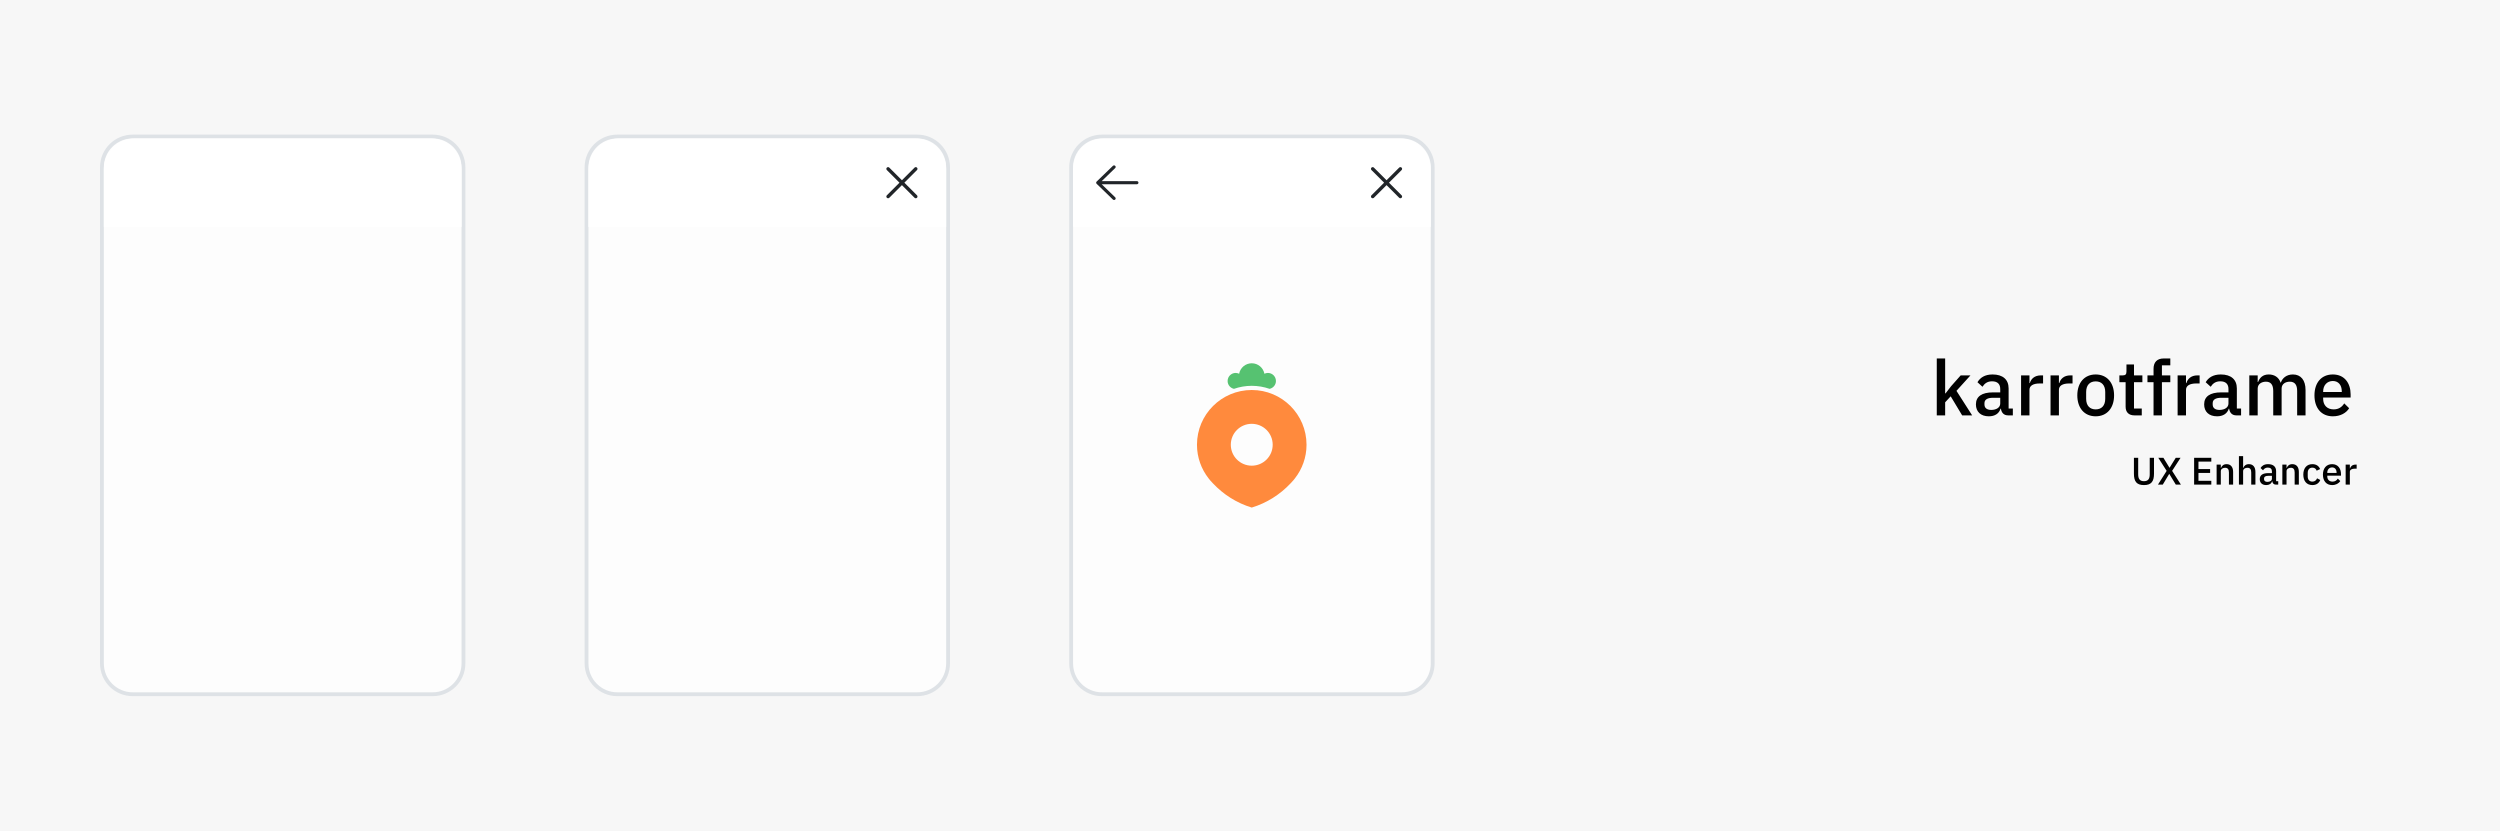
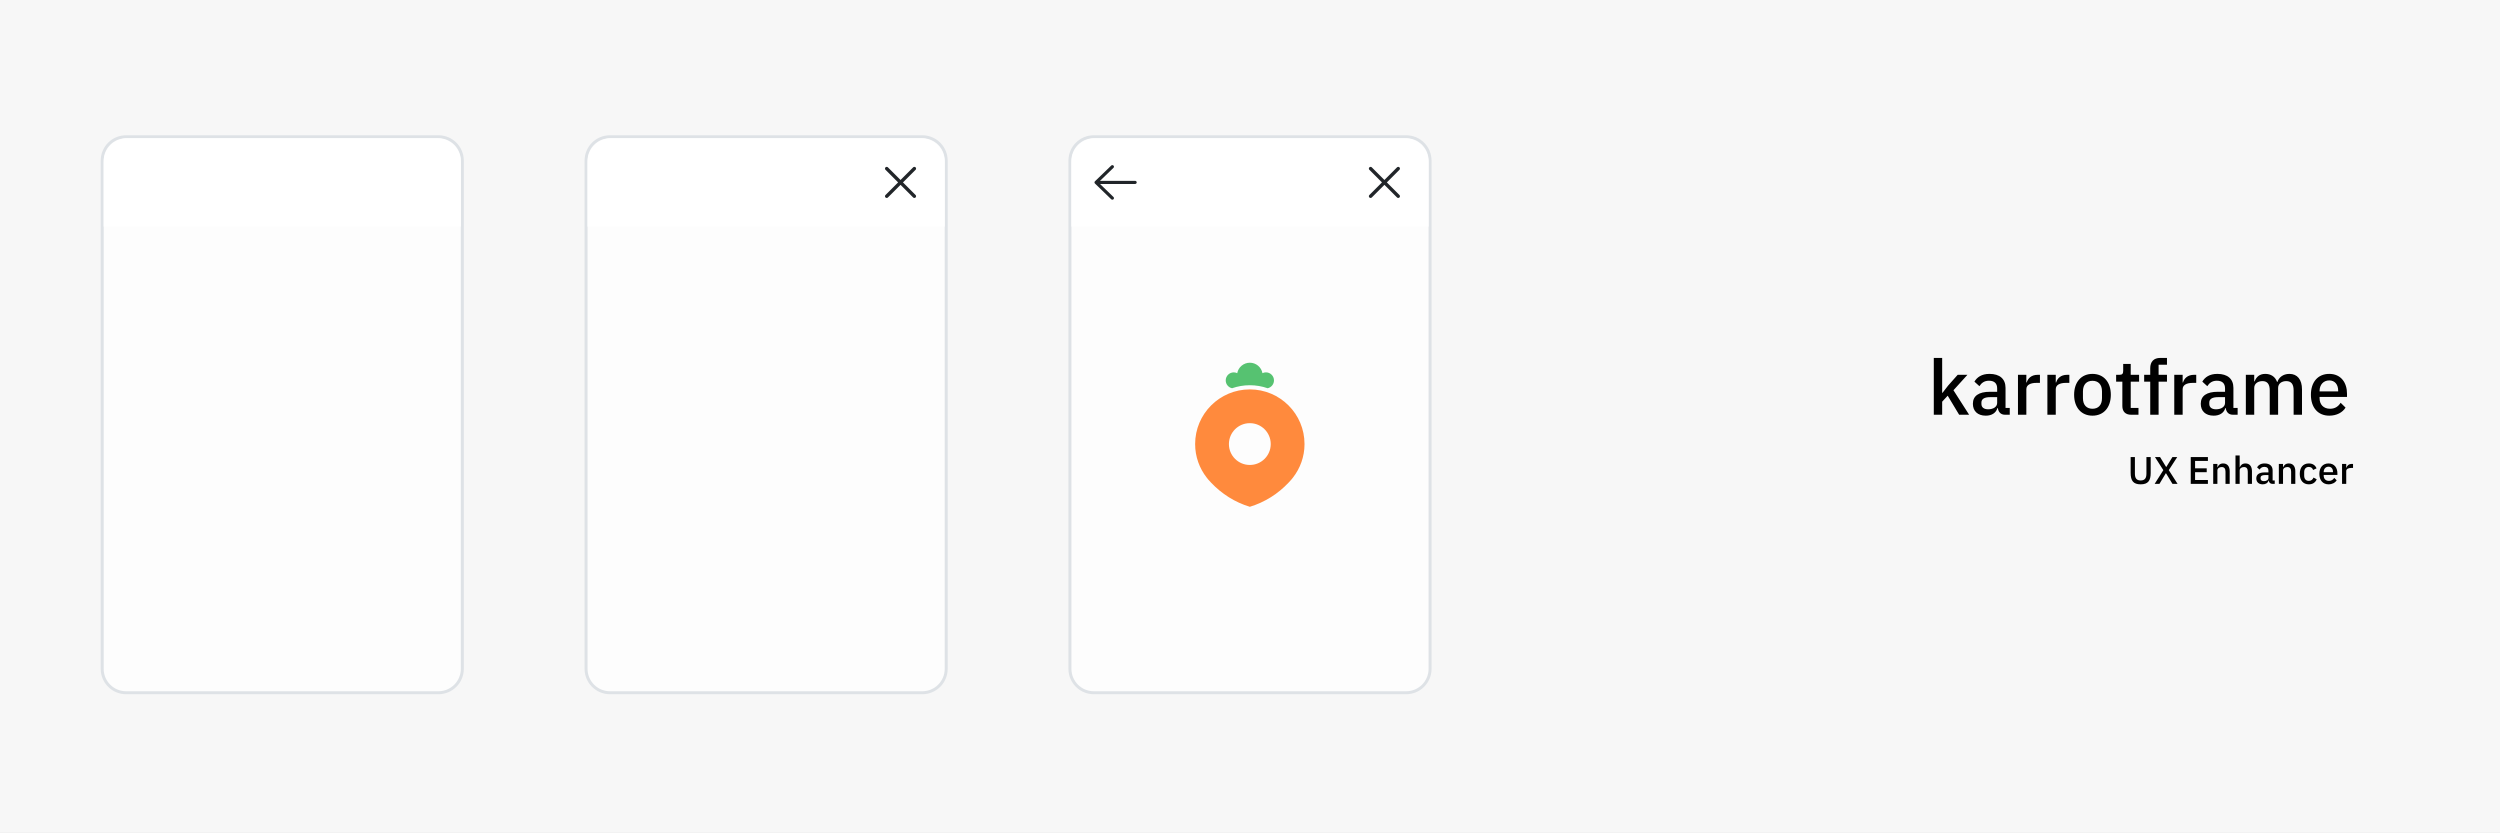
- <svg xmlns="http://www.w3.org/2000/svg" width="650px" height="216px" viewBox="0 0 650 216" version="1.1">
-   <g id="GitHub-Cover" stroke="none" stroke-width="1" fill="none" fill-rule="evenodd">
-     <rect fill="#F7F7F7" x="0" y="0" width="650" height="216" />
-     <path d="M505.74,108 L505.74,104.6 L507.18,103.04 L510.16,108 L512.76,108 L508.68,101.62 L512.32,97.6 L509.78,97.6 L507.28,100.42 L505.84,102.28 L505.74,102.28 L505.74,93.2 L503.56,93.2 L503.56,108 L505.74,108 Z M517.1,108.24 C518.62,108.24 519.74,107.56 520.14,106.26 L520.24,106.26 C520.38,107.28 520.98,108 522.12,108 L523.34,108 L523.34,106.22 L522.24,106.22 L522.24,101 C522.24,98.68 520.74,97.36 518.06,97.36 C516.04,97.36 514.82,98.22 514.14,99.38 L515.44,100.56 C515.96,99.74 516.7,99.14 517.92,99.14 C519.38,99.14 520.06,99.88 520.06,101.14 L520.06,102.02 L518.18,102.02 C515.28,102.02 513.74,103.08 513.74,105.14 C513.74,107.02 514.96,108.24 517.1,108.24 Z M517.72,106.58 C516.64,106.58 515.96,106.1 515.96,105.18 L515.96,104.82 C515.96,103.92 516.7,103.42 518.22,103.42 L520.06,103.42 L520.06,104.92 C520.06,105.94 519.06,106.58 517.72,106.58 Z M527.66,108 L527.66,101.36 C527.66,100.28 528.62,99.7 530.34,99.7 L531.2,99.7 L531.2,97.6 L530.62,97.6 C528.96,97.6 528.06,98.54 527.76,99.6 L527.66,99.6 L527.66,97.6 L525.48,97.6 L525.48,108 L527.66,108 Z M535.32,108 L535.32,101.36 C535.32,100.28 536.28,99.7 538,99.7 L538.86,99.7 L538.86,97.6 L538.28,97.6 C536.62,97.6 535.72,98.54 535.42,99.6 L535.32,99.6 L535.32,97.6 L533.14,97.6 L533.14,108 L535.32,108 Z M544.88,108.24 C547.78,108.24 549.66,106.12 549.66,102.8 C549.66,99.48 547.78,97.36 544.88,97.36 C541.98,97.36 540.1,99.48 540.1,102.8 C540.1,106.12 541.98,108.24 544.88,108.24 Z M544.88,106.44 C543.4,106.44 542.4,105.52 542.4,103.68 L542.4,101.92 C542.4,100.08 543.4,99.16 544.88,99.16 C546.36,99.16 547.36,100.08 547.36,101.92 L547.36,103.68 C547.36,105.52 546.36,106.44 544.88,106.44 Z M556.86,108 L556.86,106.22 L554.84,106.22 L554.84,99.38 L557.02,99.38 L557.02,97.6 L554.84,97.6 L554.84,94.76 L552.88,94.76 L552.88,96.58 C552.88,97.3 552.64,97.6 551.92,97.6 L551.04,97.6 L551.04,99.38 L552.66,99.38 L552.66,105.74 C552.66,107.16 553.46,108 554.96,108 L556.86,108 Z M562.1,108 L562.1,99.38 L564.28,99.38 L564.28,97.6 L562.1,97.6 L562.1,94.98 L564.28,94.98 L564.28,93.2 L562.56,93.2 C560.82,93.2 559.92,94.2 559.92,95.88 L559.92,97.6 L558.34,97.6 L558.34,99.38 L559.92,99.38 L559.92,108 L562.1,108 Z M568.36,108 L568.36,101.36 C568.36,100.28 569.32,99.7 571.04,99.7 L571.9,99.7 L571.9,97.6 L571.32,97.6 C569.66,97.6 568.76,98.54 568.46,99.6 L568.36,99.6 L568.36,97.6 L566.18,97.6 L566.18,108 L568.36,108 Z M576.44,108.24 C577.96,108.24 579.08,107.56 579.48,106.26 L579.58,106.26 C579.72,107.28 580.32,108 581.46,108 L582.68,108 L582.68,106.22 L581.58,106.22 L581.58,101 C581.58,98.68 580.08,97.36 577.4,97.36 C575.38,97.36 574.16,98.22 573.48,99.38 L574.78,100.56 C575.3,99.74 576.04,99.14 577.26,99.14 C578.72,99.14 579.4,99.88 579.4,101.14 L579.4,102.02 L577.52,102.02 C574.62,102.02 573.08,103.08 573.08,105.14 C573.08,107.02 574.3,108.24 576.44,108.24 Z M577.06,106.58 C575.98,106.58 575.3,106.1 575.3,105.18 L575.3,104.82 C575.3,103.92 576.04,103.42 577.56,103.42 L579.4,103.42 L579.4,104.92 C579.4,105.94 578.4,106.58 577.06,106.58 Z M587,108 L587,101.02 C587,99.82 588.06,99.24 589.14,99.24 C590.42,99.24 591.04,100.04 591.04,101.66 L591.04,108 L593.22,108 L593.22,101.02 C593.22,99.82 594.24,99.24 595.34,99.24 C596.66,99.24 597.26,100.06 597.26,101.66 L597.26,108 L599.44,108 L599.44,101.4 C599.44,98.84 598.22,97.36 596.16,97.36 C594.48,97.36 593.4,98.32 593.02,99.48 L592.96,99.48 C592.46,98.04 591.28,97.36 589.88,97.36 C588.3,97.36 587.52,98.24 587.1,99.32 L587,99.32 L587,97.6 L584.82,97.6 L584.82,108 L587,108 Z M606.54,108.24 C608.48,108.24 610,107.4 610.78,106.14 L609.5,104.88 C608.9,105.84 608.04,106.44 606.76,106.44 C605,106.44 604.02,105.3 604.02,103.7 L604.02,103.36 L611.16,103.36 L611.16,102.54 C611.16,99.66 609.6,97.36 606.54,97.36 C603.58,97.36 601.76,99.48 601.76,102.8 C601.76,106.12 603.58,108.24 606.54,108.24 Z M608.86,101.92 L604.02,101.92 L604.02,101.78 C604.02,100.18 605.04,99.06 606.54,99.06 C607.98,99.06 608.86,100.12 608.86,101.72 L608.86,101.92 Z" id="karrotframe" fill="#000000" fill-rule="nonzero" />
-     <path d="M557.43,126.12 C559.34,126.12 560.04,125.18 560.04,123.14 L560.04,119.02 L558.93,119.02 L558.93,123.32 C558.93,124.5 558.52,125.11 557.43,125.11 C556.34,125.11 555.93,124.5 555.93,123.32 L555.93,119.02 L554.82,119.02 L554.82,123.14 C554.82,125.18 555.52,126.12 557.43,126.12 Z M562.32,126 L563.99,123.22 L564.02,123.22 L565.71,126 L567.04,126 L564.75,122.42 L566.95,119.02 L565.7,119.02 L564.09,121.62 L564.07,121.62 L562.48,119.02 L561.15,119.02 L563.33,122.43 L561.07,126 L562.32,126 Z M574.94,126 L574.94,125 L571.6,125 L571.6,122.96 L574.63,122.96 L574.63,121.96 L571.6,121.96 L571.6,120.02 L574.94,120.02 L574.94,119.02 L570.47,119.02 L570.47,126 L574.94,126 Z M577.41,126 L577.41,122.52 C577.41,121.91 577.97,121.62 578.54,121.62 C579.21,121.62 579.52,122.03 579.52,122.84 L579.52,126 L580.61,126 L580.61,122.7 C580.61,121.42 579.98,120.68 578.92,120.68 C578.12,120.68 577.68,121.1 577.46,121.66 L577.41,121.66 L577.41,120.8 L576.32,120.8 L576.32,126 L577.41,126 Z M583.21,126 L583.21,122.51 C583.21,121.91 583.77,121.62 584.34,121.62 C585.01,121.62 585.32,122.03 585.32,122.83 L585.32,126 L586.41,126 L586.41,122.7 C586.41,121.42 585.78,120.68 584.72,120.68 C583.92,120.68 583.48,121.1 583.26,121.66 L583.21,121.66 L583.21,118.6 L582.12,118.6 L582.12,126 L583.21,126 Z M589.22,126.12 C589.98,126.12 590.54,125.78 590.74,125.13 L590.79,125.13 C590.86,125.64 591.16,126 591.73,126 L592.34,126 L592.34,125.11 L591.79,125.11 L591.79,122.5 C591.79,121.34 591.04,120.68 589.7,120.68 C588.69,120.68 588.08,121.11 587.74,121.69 L588.39,122.28 C588.65,121.87 589.02,121.57 589.63,121.57 C590.36,121.57 590.7,121.94 590.7,122.57 L590.7,123.01 L589.76,123.01 C588.31,123.01 587.54,123.54 587.54,124.57 C587.54,125.51 588.15,126.12 589.22,126.12 Z M589.53,125.29 C588.99,125.29 588.65,125.05 588.65,124.59 L588.65,124.41 C588.65,123.96 589.02,123.71 589.78,123.71 L590.7,123.71 L590.7,124.46 C590.7,124.97 590.2,125.29 589.53,125.29 Z M594.5,126 L594.5,122.52 C594.5,121.91 595.06,121.62 595.63,121.62 C596.3,121.62 596.61,122.03 596.61,122.84 L596.61,126 L597.7,126 L597.7,122.7 C597.7,121.42 597.07,120.68 596.01,120.68 C595.21,120.68 594.77,121.1 594.55,121.66 L594.5,121.66 L594.5,120.8 L593.41,120.8 L593.41,126 L594.5,126 Z M601.22,126.12 C602.22,126.12 602.93,125.65 603.27,124.8 L602.44,124.36 C602.22,124.88 601.85,125.22 601.22,125.22 C600.42,125.22 600.01,124.67 600.01,123.87 L600.01,122.94 C600.01,122.14 600.42,121.59 601.22,121.59 C601.81,121.59 602.18,121.9 602.33,122.38 L603.23,121.96 C602.92,121.19 602.26,120.68 601.22,120.68 C599.72,120.68 598.86,121.74 598.86,123.4 C598.86,125.06 599.72,126.12 601.22,126.12 Z M606.35,126.12 C607.32,126.12 608.08,125.7 608.47,125.07 L607.83,124.44 C607.53,124.92 607.1,125.22 606.46,125.22 C605.58,125.22 605.09,124.65 605.09,123.85 L605.09,123.68 L608.66,123.68 L608.66,123.27 C608.66,121.83 607.88,120.68 606.35,120.68 C604.87,120.68 603.96,121.74 603.96,123.4 C603.96,125.06 604.87,126.12 606.35,126.12 Z M607.51,122.96 L605.09,122.96 L605.09,122.89 C605.09,122.09 605.6,121.53 606.35,121.53 C607.07,121.53 607.51,122.06 607.51,122.86 L607.51,122.96 Z M610.96,126 L610.96,122.68 C610.96,122.14 611.44,121.85 612.3,121.85 L612.73,121.85 L612.73,120.8 L612.44,120.8 C611.61,120.8 611.16,121.27 611.01,121.8 L610.96,121.8 L610.96,120.8 L609.87,120.8 L609.87,126 L610.96,126 Z" id="UXEnhancer" fill="#000000" fill-rule="nonzero" />
-     <g id="Group" transform="translate(279, 36)">
-       <rect id="Rectangle" stroke="#DEE2E6" fill-opacity="0.8" fill="#FFFFFF" x="-0.5" y="-0.5" width="94" height="145" rx="8" />
-       <path d="M8,0 L85,0 C89.418,-8.11624501e-16 93,3.582 93,8 L93,23 L93,23 L0,23 L0,8 C-5.41083001e-16,3.582 3.582,8.11624501e-16 8,0 Z" id="Rectangle" fill="#FFFFFF" />
-       <g id="ic_backward_outline_s" transform="translate(6, 7)" fill="#212529" fill-rule="nonzero">
-         <path d="M4.953,8.302 C5.118,8.461 5.118,8.72 4.953,8.88 C4.788,9.04 4.52,9.04 4.355,8.88 L0.124,4.789 C-0.041,4.63 -0.041,4.37 0.124,4.211 L4.355,0.12 C4.52,-0.04 4.788,-0.04 4.953,0.12 C5.118,0.28 5.118,0.539 4.953,0.698 L1.444,4.091 L10.577,4.091 C10.811,4.091 11,4.274 11,4.5 C11,4.726 10.811,4.909 10.577,4.909 L1.444,4.909 L4.953,8.302 Z" id="Path" />
+ <svg xmlns="http://www.w3.org/2000/svg" width="838px" height="279px" viewBox="0 0 838 279" version="1.1">
+   <g id="GitHub-Cover-Copy-2" stroke="none" stroke-width="1" fill="none" fill-rule="evenodd">
+     <rect fill="#F7F7F7" x="0" y="0" width="838" height="279" />
+     <g id="Group-2">
+       <path d="M651.014,139.023 L651.014,134.646 L652.868,132.638 L656.704,139.023 L660.051,139.023 L654.799,130.81 L659.484,125.636 L656.215,125.636 L652.996,129.266 L651.143,131.66 L651.014,131.66 L651.014,119.972 L648.208,119.972 L648.208,139.023 L651.014,139.023 Z M665.637,139.332 C667.594,139.332 669.036,138.457 669.55,136.783 L669.679,136.783 C669.859,138.096 670.632,139.023 672.099,139.023 L673.67,139.023 L673.67,136.732 L672.254,136.732 L672.254,130.012 C672.254,127.026 670.323,125.327 666.873,125.327 C664.273,125.327 662.702,126.434 661.827,127.927 L663.5,129.446 C664.17,128.39 665.122,127.618 666.693,127.618 C668.572,127.618 669.447,128.571 669.447,130.193 L669.447,131.325 L667.027,131.325 C663.294,131.325 661.312,132.69 661.312,135.342 C661.312,137.762 662.882,139.332 665.637,139.332 Z M666.435,137.195 C665.045,137.195 664.17,136.577 664.17,135.393 L664.17,134.93 C664.17,133.771 665.122,133.127 667.079,133.127 L669.447,133.127 L669.447,135.058 C669.447,136.371 668.16,137.195 666.435,137.195 Z M679.231,139.023 L679.231,130.476 C679.231,129.085 680.466,128.339 682.68,128.339 L683.787,128.339 L683.787,125.636 L683.041,125.636 C680.904,125.636 679.745,126.846 679.359,128.21 L679.231,128.21 L679.231,125.636 L676.424,125.636 L676.424,139.023 L679.231,139.023 Z M689.091,139.023 L689.091,130.476 C689.091,129.085 690.327,128.339 692.541,128.339 L693.648,128.339 L693.648,125.636 L692.901,125.636 C690.764,125.636 689.606,126.846 689.22,128.21 L689.091,128.21 L689.091,125.636 L686.285,125.636 L686.285,139.023 L689.091,139.023 Z M701.397,139.332 C705.13,139.332 707.55,136.603 707.55,132.329 C707.55,128.056 705.13,125.327 701.397,125.327 C697.664,125.327 695.244,128.056 695.244,132.329 C695.244,136.603 697.664,139.332 701.397,139.332 Z M701.397,137.015 C699.492,137.015 698.205,135.831 698.205,133.462 L698.205,131.197 C698.205,128.828 699.492,127.644 701.397,127.644 C703.302,127.644 704.589,128.828 704.589,131.197 L704.589,133.462 C704.589,135.831 703.302,137.015 701.397,137.015 Z M716.818,139.023 L716.818,136.732 L714.218,136.732 L714.218,127.927 L717.024,127.927 L717.024,125.636 L714.218,125.636 L714.218,121.98 L711.695,121.98 L711.695,124.323 C711.695,125.249 711.386,125.636 710.459,125.636 L709.326,125.636 L709.326,127.927 L711.412,127.927 L711.412,136.114 C711.412,137.942 712.442,139.023 714.372,139.023 L716.818,139.023 Z M723.563,139.023 L723.563,127.927 L726.37,127.927 L726.37,125.636 L723.563,125.636 L723.563,122.263 L726.37,122.263 L726.37,119.972 L724.156,119.972 C721.916,119.972 720.757,121.259 720.757,123.422 L720.757,125.636 L718.723,125.636 L718.723,127.927 L720.757,127.927 L720.757,139.023 L723.563,139.023 Z M731.622,139.023 L731.622,130.476 C731.622,129.085 732.857,128.339 735.071,128.339 L736.178,128.339 L736.178,125.636 L735.432,125.636 C733.295,125.636 732.137,126.846 731.75,128.21 L731.622,128.21 L731.622,125.636 L728.815,125.636 L728.815,139.023 L731.622,139.023 Z M742.023,139.332 C743.979,139.332 745.421,138.457 745.936,136.783 L746.065,136.783 C746.245,138.096 747.017,139.023 748.485,139.023 L750.055,139.023 L750.055,136.732 L748.639,136.732 L748.639,130.012 C748.639,127.026 746.708,125.327 743.258,125.327 C740.658,125.327 739.088,126.434 738.212,127.927 L739.886,129.446 C740.555,128.39 741.508,127.618 743.078,127.618 C744.958,127.618 745.833,128.571 745.833,130.193 L745.833,131.325 L743.413,131.325 C739.68,131.325 737.697,132.69 737.697,135.342 C737.697,137.762 739.268,139.332 742.023,139.332 Z M742.821,137.195 C741.43,137.195 740.555,136.577 740.555,135.393 L740.555,134.93 C740.555,133.771 741.508,133.127 743.464,133.127 L745.833,133.127 L745.833,135.058 C745.833,136.371 744.546,137.195 742.821,137.195 Z M755.616,139.023 L755.616,130.038 C755.616,128.493 756.98,127.747 758.371,127.747 C760.018,127.747 760.816,128.777 760.816,130.862 L760.816,139.023 L763.623,139.023 L763.623,130.038 C763.623,128.493 764.936,127.747 766.352,127.747 C768.051,127.747 768.823,128.802 768.823,130.862 L768.823,139.023 L771.629,139.023 L771.629,130.527 C771.629,127.232 770.059,125.327 767.407,125.327 C765.245,125.327 763.854,126.562 763.365,128.056 L763.288,128.056 C762.644,126.202 761.125,125.327 759.323,125.327 C757.289,125.327 756.285,126.459 755.745,127.85 L755.616,127.85 L755.616,125.636 L752.81,125.636 L752.81,139.023 L755.616,139.023 Z M780.769,139.332 C783.266,139.332 785.223,138.251 786.227,136.629 L784.579,135.007 C783.807,136.243 782.7,137.015 781.052,137.015 C778.786,137.015 777.525,135.547 777.525,133.488 L777.525,133.05 L786.716,133.05 L786.716,131.995 C786.716,128.287 784.708,125.327 780.769,125.327 C776.959,125.327 774.616,128.056 774.616,132.329 C774.616,136.603 776.959,139.332 780.769,139.332 Z M783.755,131.197 L777.525,131.197 L777.525,131.016 C777.525,128.957 778.838,127.515 780.769,127.515 C782.622,127.515 783.755,128.88 783.755,130.939 L783.755,131.197 Z" id="karrotframe" fill="#000000" fill-rule="nonzero" />
+       <path d="M717.552,162.348 C720.011,162.348 720.912,161.138 720.912,158.512 L720.912,153.209 L719.483,153.209 L719.483,158.744 C719.483,160.263 718.955,161.048 717.552,161.048 C716.149,161.048 715.621,160.263 715.621,158.744 L715.621,153.209 L714.192,153.209 L714.192,158.512 C714.192,161.138 715.093,162.348 717.552,162.348 Z M723.847,162.194 L725.996,158.615 L726.035,158.615 L728.21,162.194 L729.922,162.194 L726.975,157.585 L729.807,153.209 L728.198,153.209 L726.125,156.555 L726.099,156.555 L724.053,153.209 L722.341,153.209 L725.147,157.598 L722.238,162.194 L723.847,162.194 Z M740.092,162.194 L740.092,160.906 L735.792,160.906 L735.792,158.28 L739.693,158.28 L739.693,156.993 L735.792,156.993 L735.792,154.496 L740.092,154.496 L740.092,153.209 L734.338,153.209 L734.338,162.194 L740.092,162.194 Z M743.271,162.194 L743.271,157.714 C743.271,156.929 743.992,156.555 744.726,156.555 C745.588,156.555 745.987,157.083 745.987,158.126 L745.987,162.194 L747.39,162.194 L747.39,157.946 C747.39,156.298 746.579,155.345 745.215,155.345 C744.185,155.345 743.619,155.886 743.336,156.607 L743.271,156.607 L743.271,155.5 L741.868,155.5 L741.868,162.194 L743.271,162.194 Z M750.737,162.194 L750.737,157.701 C750.737,156.929 751.458,156.555 752.192,156.555 C753.054,156.555 753.453,157.083 753.453,158.113 L753.453,162.194 L754.856,162.194 L754.856,157.946 C754.856,156.298 754.046,155.345 752.681,155.345 C751.651,155.345 751.085,155.886 750.802,156.607 L750.737,156.607 L750.737,152.668 L749.334,152.668 L749.334,162.194 L750.737,162.194 Z M758.474,162.348 C759.452,162.348 760.173,161.91 760.43,161.074 L760.495,161.074 C760.585,161.73 760.971,162.194 761.705,162.194 L762.49,162.194 L762.49,161.048 L761.782,161.048 L761.782,157.688 C761.782,156.195 760.816,155.345 759.092,155.345 C757.791,155.345 757.006,155.899 756.569,156.645 L757.405,157.405 C757.74,156.877 758.216,156.491 759.001,156.491 C759.941,156.491 760.379,156.967 760.379,157.778 L760.379,158.345 L759.169,158.345 C757.302,158.345 756.311,159.027 756.311,160.353 C756.311,161.563 757.096,162.348 758.474,162.348 Z M758.873,161.28 C758.178,161.28 757.74,160.971 757.74,160.379 L757.74,160.147 C757.74,159.568 758.216,159.246 759.195,159.246 L760.379,159.246 L760.379,160.211 C760.379,160.868 759.735,161.28 758.873,161.28 Z M765.27,162.194 L765.27,157.714 C765.27,156.929 765.991,156.555 766.725,156.555 C767.587,156.555 767.986,157.083 767.986,158.126 L767.986,162.194 L769.39,162.194 L769.39,157.946 C769.39,156.298 768.579,155.345 767.214,155.345 C766.184,155.345 765.618,155.886 765.335,156.607 L765.27,156.607 L765.27,155.5 L763.867,155.5 L763.867,162.194 L765.27,162.194 Z M773.921,162.348 C775.208,162.348 776.122,161.743 776.56,160.649 L775.491,160.082 C775.208,160.752 774.732,161.189 773.921,161.189 C772.891,161.189 772.363,160.482 772.363,159.452 L772.363,158.255 C772.363,157.225 772.891,156.517 773.921,156.517 C774.68,156.517 775.156,156.916 775.35,157.534 L776.508,156.993 C776.109,156.002 775.259,155.345 773.921,155.345 C771.99,155.345 770.883,156.71 770.883,158.847 C770.883,160.984 771.99,162.348 773.921,162.348 Z M780.524,162.348 C781.773,162.348 782.751,161.807 783.253,160.996 L782.429,160.185 C782.043,160.803 781.49,161.189 780.666,161.189 C779.533,161.189 778.902,160.456 778.902,159.426 L778.902,159.207 L783.498,159.207 L783.498,158.679 C783.498,156.826 782.494,155.345 780.524,155.345 C778.619,155.345 777.448,156.71 777.448,158.847 C777.448,160.984 778.619,162.348 780.524,162.348 Z M782.017,158.28 L778.902,158.28 L778.902,158.19 C778.902,157.16 779.559,156.44 780.524,156.44 C781.451,156.44 782.017,157.122 782.017,158.152 L782.017,158.28 Z M786.458,162.194 L786.458,157.92 C786.458,157.225 787.076,156.851 788.183,156.851 L788.737,156.851 L788.737,155.5 L788.364,155.5 C787.295,155.5 786.716,156.105 786.523,156.787 L786.458,156.787 L786.458,155.5 L785.055,155.5 L785.055,162.194 L786.458,162.194 Z" id="UXEnhancer" fill="#000000" fill-rule="nonzero" />
+       <g id="Group" transform="translate(359.1429, 46.34101)">
+         <rect id="Rectangle" stroke="#DEE2E6" fill-opacity="0.8" fill="#FFFFFF" x="-0.5" y="-0.5" width="120.714" height="186.364" rx="8" />
+         <path d="M8,0 L111.714,0 C116.133,-8.66006284e-15 119.714,3.582 119.714,8 L119.714,29.607 L119.714,29.607 L0,29.607 L0,8 C-1.42926142e-15,3.582 3.582,-2.74108918e-15 8,0 Z" id="Rectangle" fill="#FFFFFF" />
+         <g id="ic_backward_outline_s" transform="translate(7.723502, 9.010753)" fill="#212529" fill-rule="nonzero">
+           <path d="M6.376,10.686 C6.588,10.892 6.588,11.225 6.376,11.431 C6.163,11.637 5.818,11.637 5.606,11.431 L0.16,6.165 C-0.053,5.959 -0.053,5.626 0.16,5.42 L5.606,0.154 C5.818,-0.051 6.163,-0.051 6.376,0.154 C6.588,0.36 6.588,0.693 6.376,0.899 L1.859,5.266 L13.615,5.266 C13.916,5.266 14.16,5.502 14.16,5.793 C14.16,6.083 13.916,6.319 13.615,6.319 L1.859,6.319 L6.376,10.686 Z" id="Path" />
+         </g>
+         <g id="ic_window_close_outline_s" transform="translate(99.11828, 9.010753)" fill="#212529" fill-rule="nonzero">
+           <path d="M1.568,0.749 C1.342,0.523 0.975,0.523 0.749,0.749 C0.523,0.975 0.523,1.342 0.749,1.568 L4.973,5.793 L0.749,10.017 C0.523,10.243 0.523,10.61 0.749,10.836 C0.975,11.063 1.342,11.063 1.568,10.836 L5.793,6.612 L10.017,10.836 C10.243,11.063 10.61,11.063 10.836,10.836 C11.063,10.61 11.063,10.243 10.836,10.017 L6.612,5.793 L10.836,1.568 C11.063,1.342 11.063,0.975 10.836,0.749 C10.61,0.523 10.243,0.523 10.017,0.749 L5.793,4.973 L1.568,0.749 Z" id="Path" />
+         </g>
      </g>
-       <g id="ic_window_close_outline_s" transform="translate(77, 7)" fill="#212529" fill-rule="nonzero">
-         <path d="M1.218,0.582 C1.042,0.406 0.758,0.406 0.582,0.582 C0.406,0.758 0.406,1.042 0.582,1.218 L3.864,4.5 L0.582,7.782 C0.406,7.958 0.406,8.242 0.582,8.418 C0.758,8.594 1.042,8.594 1.218,8.418 L4.5,5.136 L7.782,8.418 C7.958,8.594 8.242,8.594 8.418,8.418 C8.594,8.242 8.594,7.958 8.418,7.782 L5.136,4.5 L8.418,1.218 C8.594,1.042 8.594,0.758 8.418,0.582 C8.242,0.406 7.958,0.406 7.782,0.582 L4.5,3.864 L1.218,0.582 Z" id="Path" />
+       <g id="Group" transform="translate(196.9493, 46.34101)">
+         <rect id="Rectangle" stroke="#DEE2E6" fill-opacity="0.8" fill="#FFFFFF" x="-0.5" y="-0.5" width="120.714" height="186.364" rx="8" />
+         <path d="M8,0 L111.714,0 C116.133,-8.66006284e-15 119.714,3.582 119.714,8 L119.714,29.607 L119.714,29.607 L0,29.607 L0,8 C-5.41083001e-16,3.582 3.582,-3.6292676e-15 8,0 Z" id="Rectangle" fill="#FFFFFF" />
+         <g id="ic_window_close_outline_s" transform="translate(99.11828, 9.010753)" fill="#212529" fill-rule="nonzero">
+           <path d="M1.568,0.749 C1.342,0.523 0.975,0.523 0.749,0.749 C0.523,0.975 0.523,1.342 0.749,1.568 L4.973,5.793 L0.749,10.017 C0.523,10.243 0.523,10.61 0.749,10.836 C0.975,11.063 1.342,11.063 1.568,10.836 L5.793,6.612 L10.017,10.836 C10.243,11.063 10.61,11.063 10.836,10.836 C11.063,10.61 11.063,10.243 10.836,10.017 L6.612,5.793 L10.836,1.568 C11.063,1.342 11.063,0.975 10.836,0.749 C10.61,0.523 10.243,0.523 10.017,0.749 L5.793,4.973 L1.568,0.749 Z" id="Path" />
+         </g>
      </g>
-     </g>
-     <g id="Group" transform="translate(153, 36)">
-       <rect id="Rectangle" stroke="#DEE2E6" fill-opacity="0.8" fill="#FFFFFF" x="-0.5" y="-0.5" width="94" height="145" rx="8" />
-       <path d="M8,0 L85,0 C89.418,-8.11624501e-16 93,3.582 93,8 L93,23 L93,23 L0,23 L0,8 C-5.41083001e-16,3.582 3.582,8.11624501e-16 8,0 Z" id="Rectangle" fill="#FFFFFF" />
-       <g id="ic_window_close_outline_s" transform="translate(77, 7)" fill="#212529" fill-rule="nonzero">
-         <path d="M1.218,0.582 C1.042,0.406 0.758,0.406 0.582,0.582 C0.406,0.758 0.406,1.042 0.582,1.218 L3.864,4.5 L0.582,7.782 C0.406,7.958 0.406,8.242 0.582,8.418 C0.758,8.594 1.042,8.594 1.218,8.418 L4.5,5.136 L7.782,8.418 C7.958,8.594 8.242,8.594 8.418,8.418 C8.594,8.242 8.594,7.958 8.418,7.782 L5.136,4.5 L8.418,1.218 C8.594,1.042 8.594,0.758 8.418,0.582 C8.242,0.406 7.958,0.406 7.782,0.582 L4.5,3.864 L1.218,0.582 Z" id="Path" />
+       <g id="Group-Copy" transform="translate(34.75576, 46.34101)" fill="#FFFFFF">
+         <rect id="Rectangle" stroke="#DEE2E6" fill-opacity="0.8" x="-0.5" y="-0.5" width="120.714" height="186.364" rx="8" />
+         <path d="M8,0 L111.714,0 C116.133,-8.66006284e-15 119.714,3.582 119.714,8 L119.714,29.607 L119.714,29.607 L0,29.607 L0,8 C-5.41083001e-16,3.582 3.582,-3.6292676e-15 8,0 Z" id="Rectangle" />
      </g>
-     </g>
-     <g id="Group-Copy" transform="translate(27, 36)" fill="#FFFFFF">
-       <rect id="Rectangle" stroke="#DEE2E6" fill-opacity="0.8" x="-0.5" y="-0.5" width="94" height="145" rx="8" />
-       <path d="M8,0 L85,0 C89.418,-8.11624501e-16 93,3.582 93,8 L93,23 L93,23 L0,23 L0,8 C-5.41083001e-16,3.582 3.582,8.11624501e-16 8,0 Z" id="Rectangle" />
-     </g>
-     <g id="Group" transform="translate(311, 94)" fill-rule="nonzero">
-       <g id="Group">
-         <path d="M14.455,7.4 C6.586,7.4 0.213,13.77 0.213,21.634 C0.213,24.932 1.347,27.959 3.229,30.374 C3.377,30.555 3.519,30.741 3.673,30.922 C3.899,31.179 4.124,31.443 4.369,31.682 C4.376,31.688 4.382,31.695 4.389,31.701 C7.108,34.586 10.556,36.789 14.455,37.968 C18.354,36.783 21.802,34.586 24.521,31.701 C24.528,31.695 24.534,31.688 24.54,31.682 C24.785,31.437 25.011,31.179 25.236,30.922 C25.391,30.741 25.533,30.561 25.681,30.374 C27.563,27.959 28.697,24.932 28.697,21.634 C28.697,13.77 22.324,7.4 14.455,7.4 Z M14.455,27.077 C11.445,27.077 9.009,24.642 9.009,21.634 C9.009,18.626 11.445,16.192 14.455,16.192 C17.464,16.192 19.9,18.626 19.9,21.634 C19.9,24.642 17.464,27.077 14.455,27.077 Z" id="Shape" fill="#FF8A3D" />
-         <path d="M19.095,7.098 C20.036,6.892 20.745,6.054 20.745,5.056 C20.745,3.903 19.804,2.963 18.65,2.963 C18.328,2.963 18.025,3.04 17.748,3.175 C17.452,1.623 16.098,0.451 14.461,0.451 C12.824,0.451 11.465,1.623 11.175,3.175 C10.904,3.046 10.595,2.963 10.272,2.963 C9.119,2.963 8.178,3.903 8.178,5.056 C8.178,6.061 8.88,6.892 9.828,7.098 C11.284,6.595 12.837,6.312 14.461,6.312 C16.085,6.312 17.638,6.595 19.095,7.098 Z" id="Path" fill="#56C271" />
+       <g id="Group" transform="translate(400.3349, 121.0015)" fill-rule="nonzero">
+         <g id="Group">
+           <path d="M18.607,9.526 C8.478,9.526 0.274,17.726 0.274,27.849 C0.274,32.094 1.734,35.99 4.156,39.099 C4.347,39.331 4.529,39.572 4.728,39.804 C5.019,40.136 5.309,40.476 5.624,40.782 C5.633,40.791 5.641,40.799 5.649,40.807 C9.15,44.521 13.588,47.357 18.607,48.874 C23.626,47.349 28.064,44.521 31.565,40.807 C31.573,40.799 31.581,40.791 31.59,40.782 C31.905,40.467 32.195,40.136 32.486,39.804 C32.685,39.572 32.867,39.34 33.058,39.099 C35.48,35.99 36.94,32.094 36.94,27.849 C36.94,17.726 28.736,9.526 18.607,9.526 Z M18.607,34.854 C14.733,34.854 11.597,31.72 11.597,27.849 C11.597,23.977 14.733,20.843 18.607,20.843 C22.481,20.843 25.617,23.977 25.617,27.849 C25.617,31.72 22.481,34.854 18.607,34.854 Z" id="Shape" fill="#FF8A3D" />
+           <path d="M24.58,9.136 C25.791,8.871 26.704,7.793 26.704,6.508 C26.704,5.024 25.492,3.814 24.008,3.814 C23.593,3.814 23.203,3.913 22.846,4.087 C22.465,2.089 20.722,0.58 18.615,0.58 C16.508,0.58 14.758,2.089 14.385,4.087 C14.036,3.922 13.638,3.814 13.223,3.814 C11.738,3.814 10.527,5.024 10.527,6.508 C10.527,7.802 11.431,8.871 12.651,9.136 C14.526,8.49 16.525,8.125 18.615,8.125 C20.706,8.125 22.705,8.49 24.58,9.136 Z" id="Path" fill="#56C271" />
+         </g>
      </g>
    </g>
  </g>
</svg>
